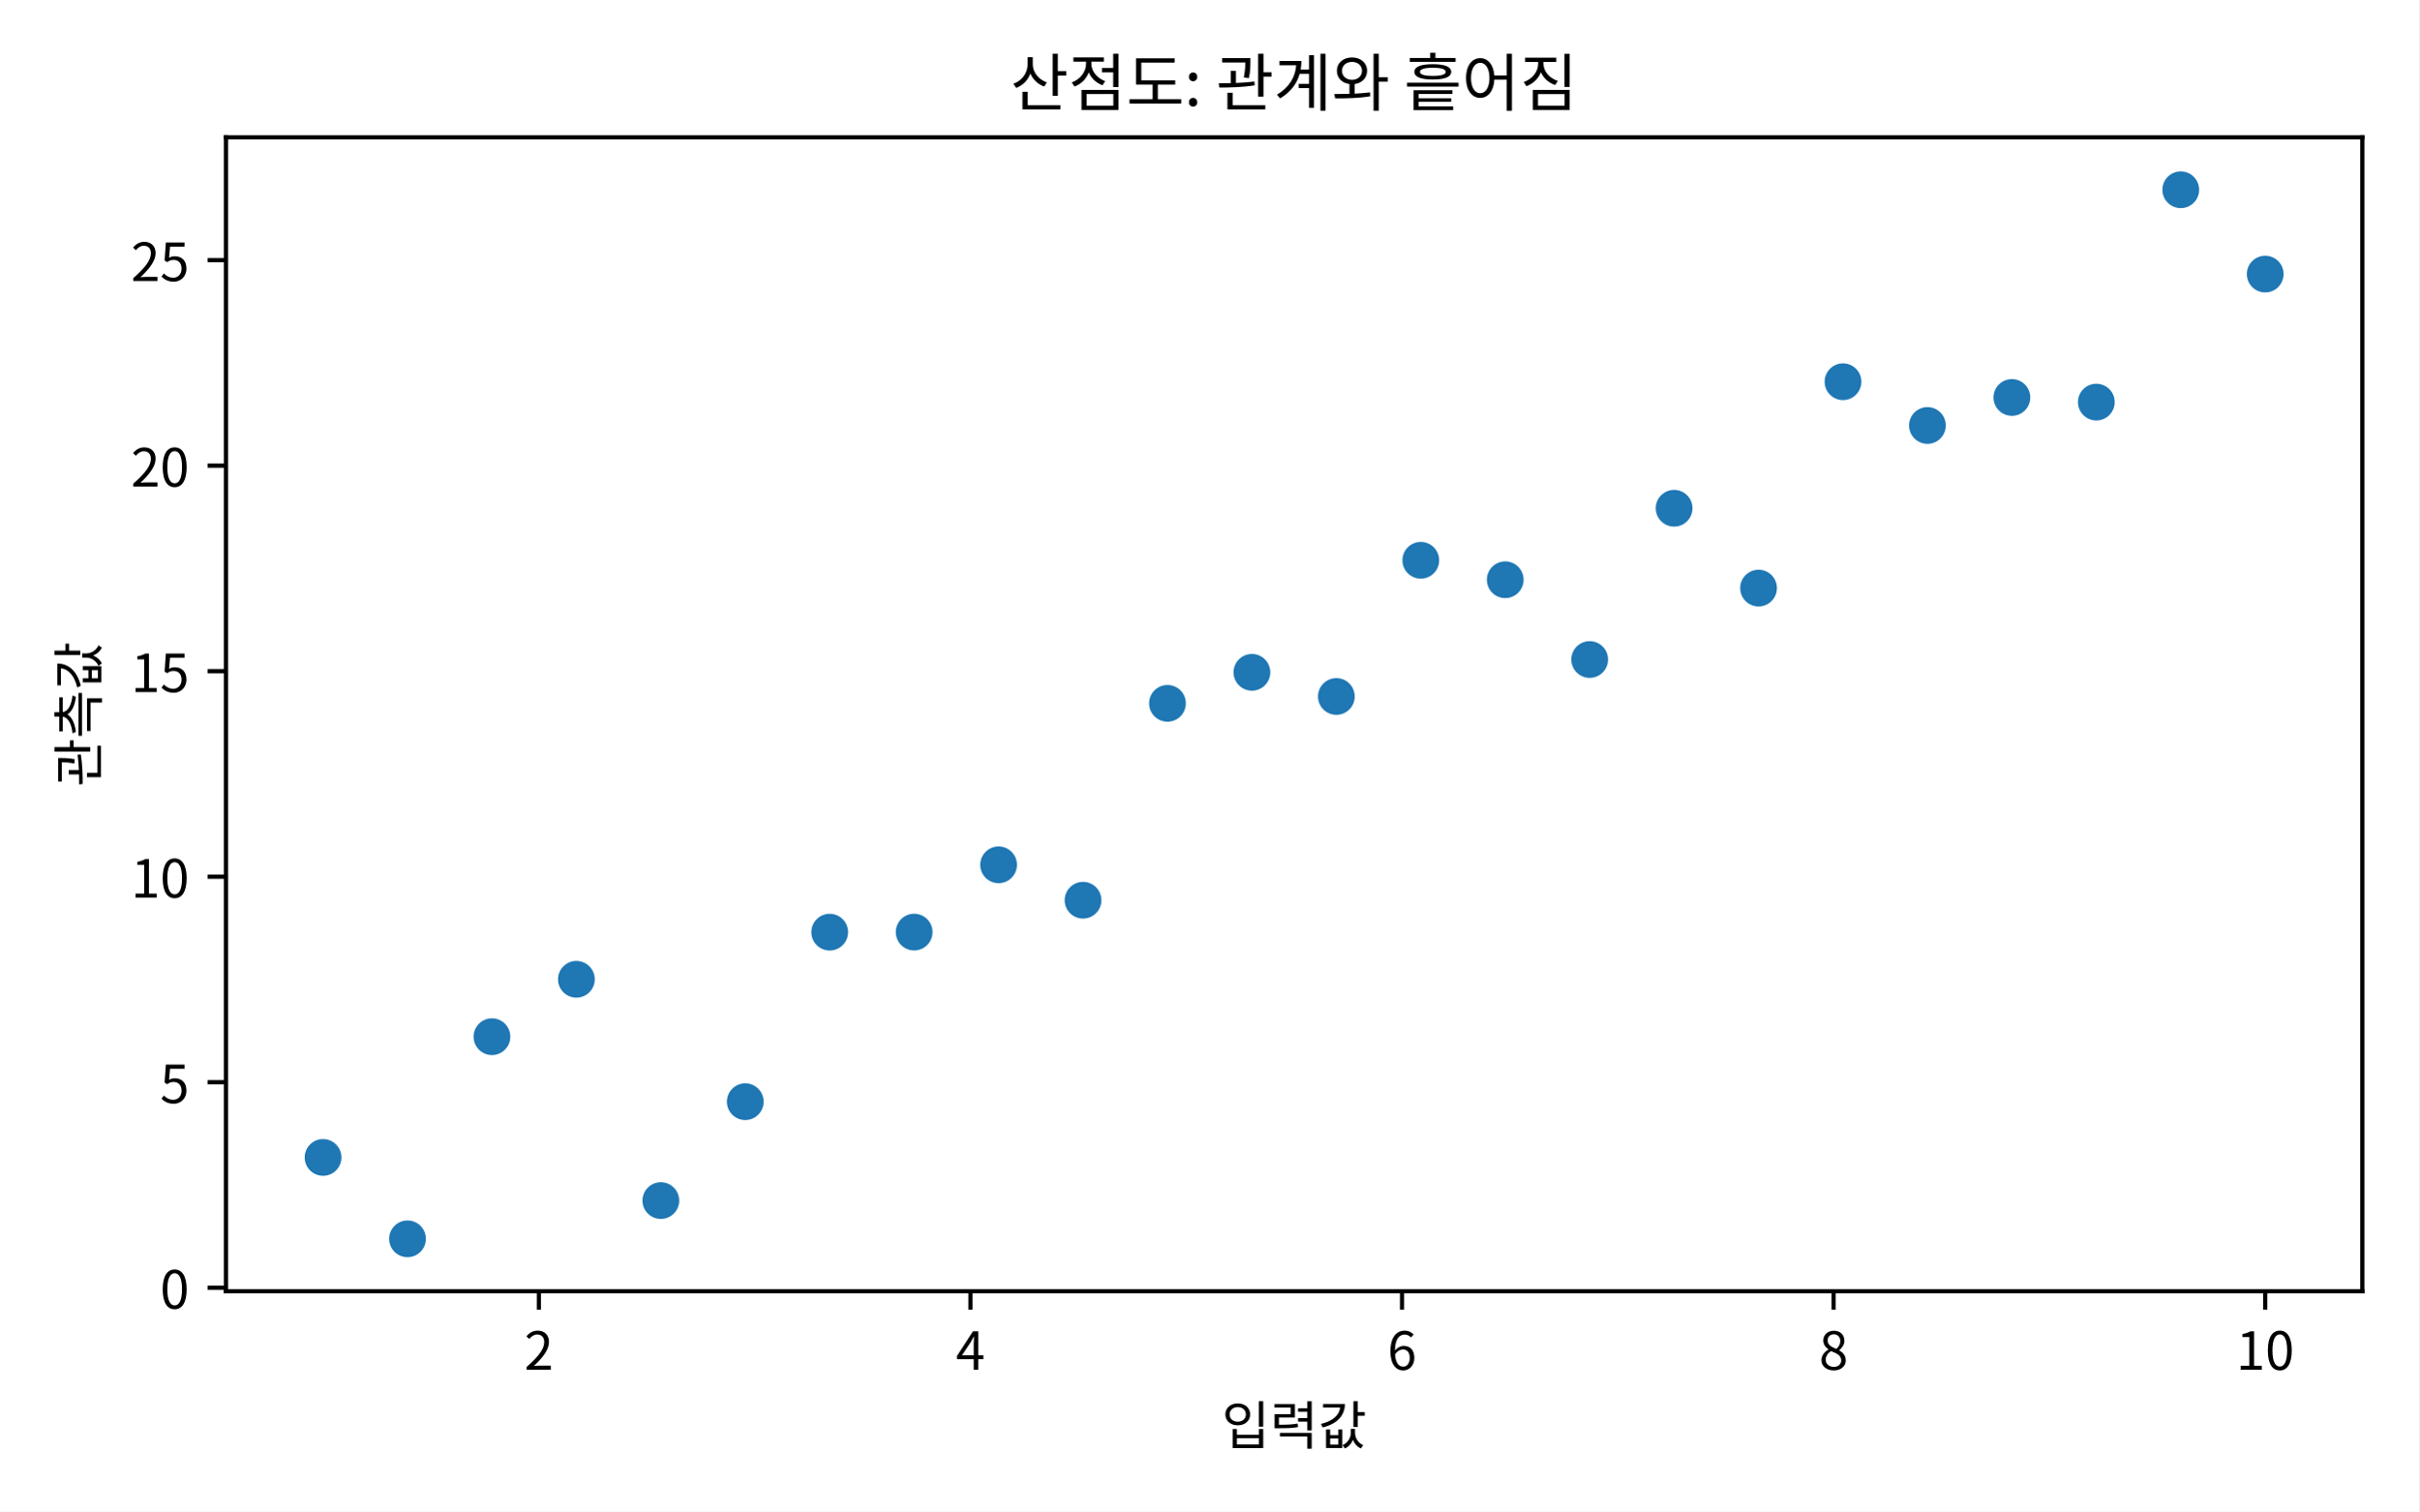
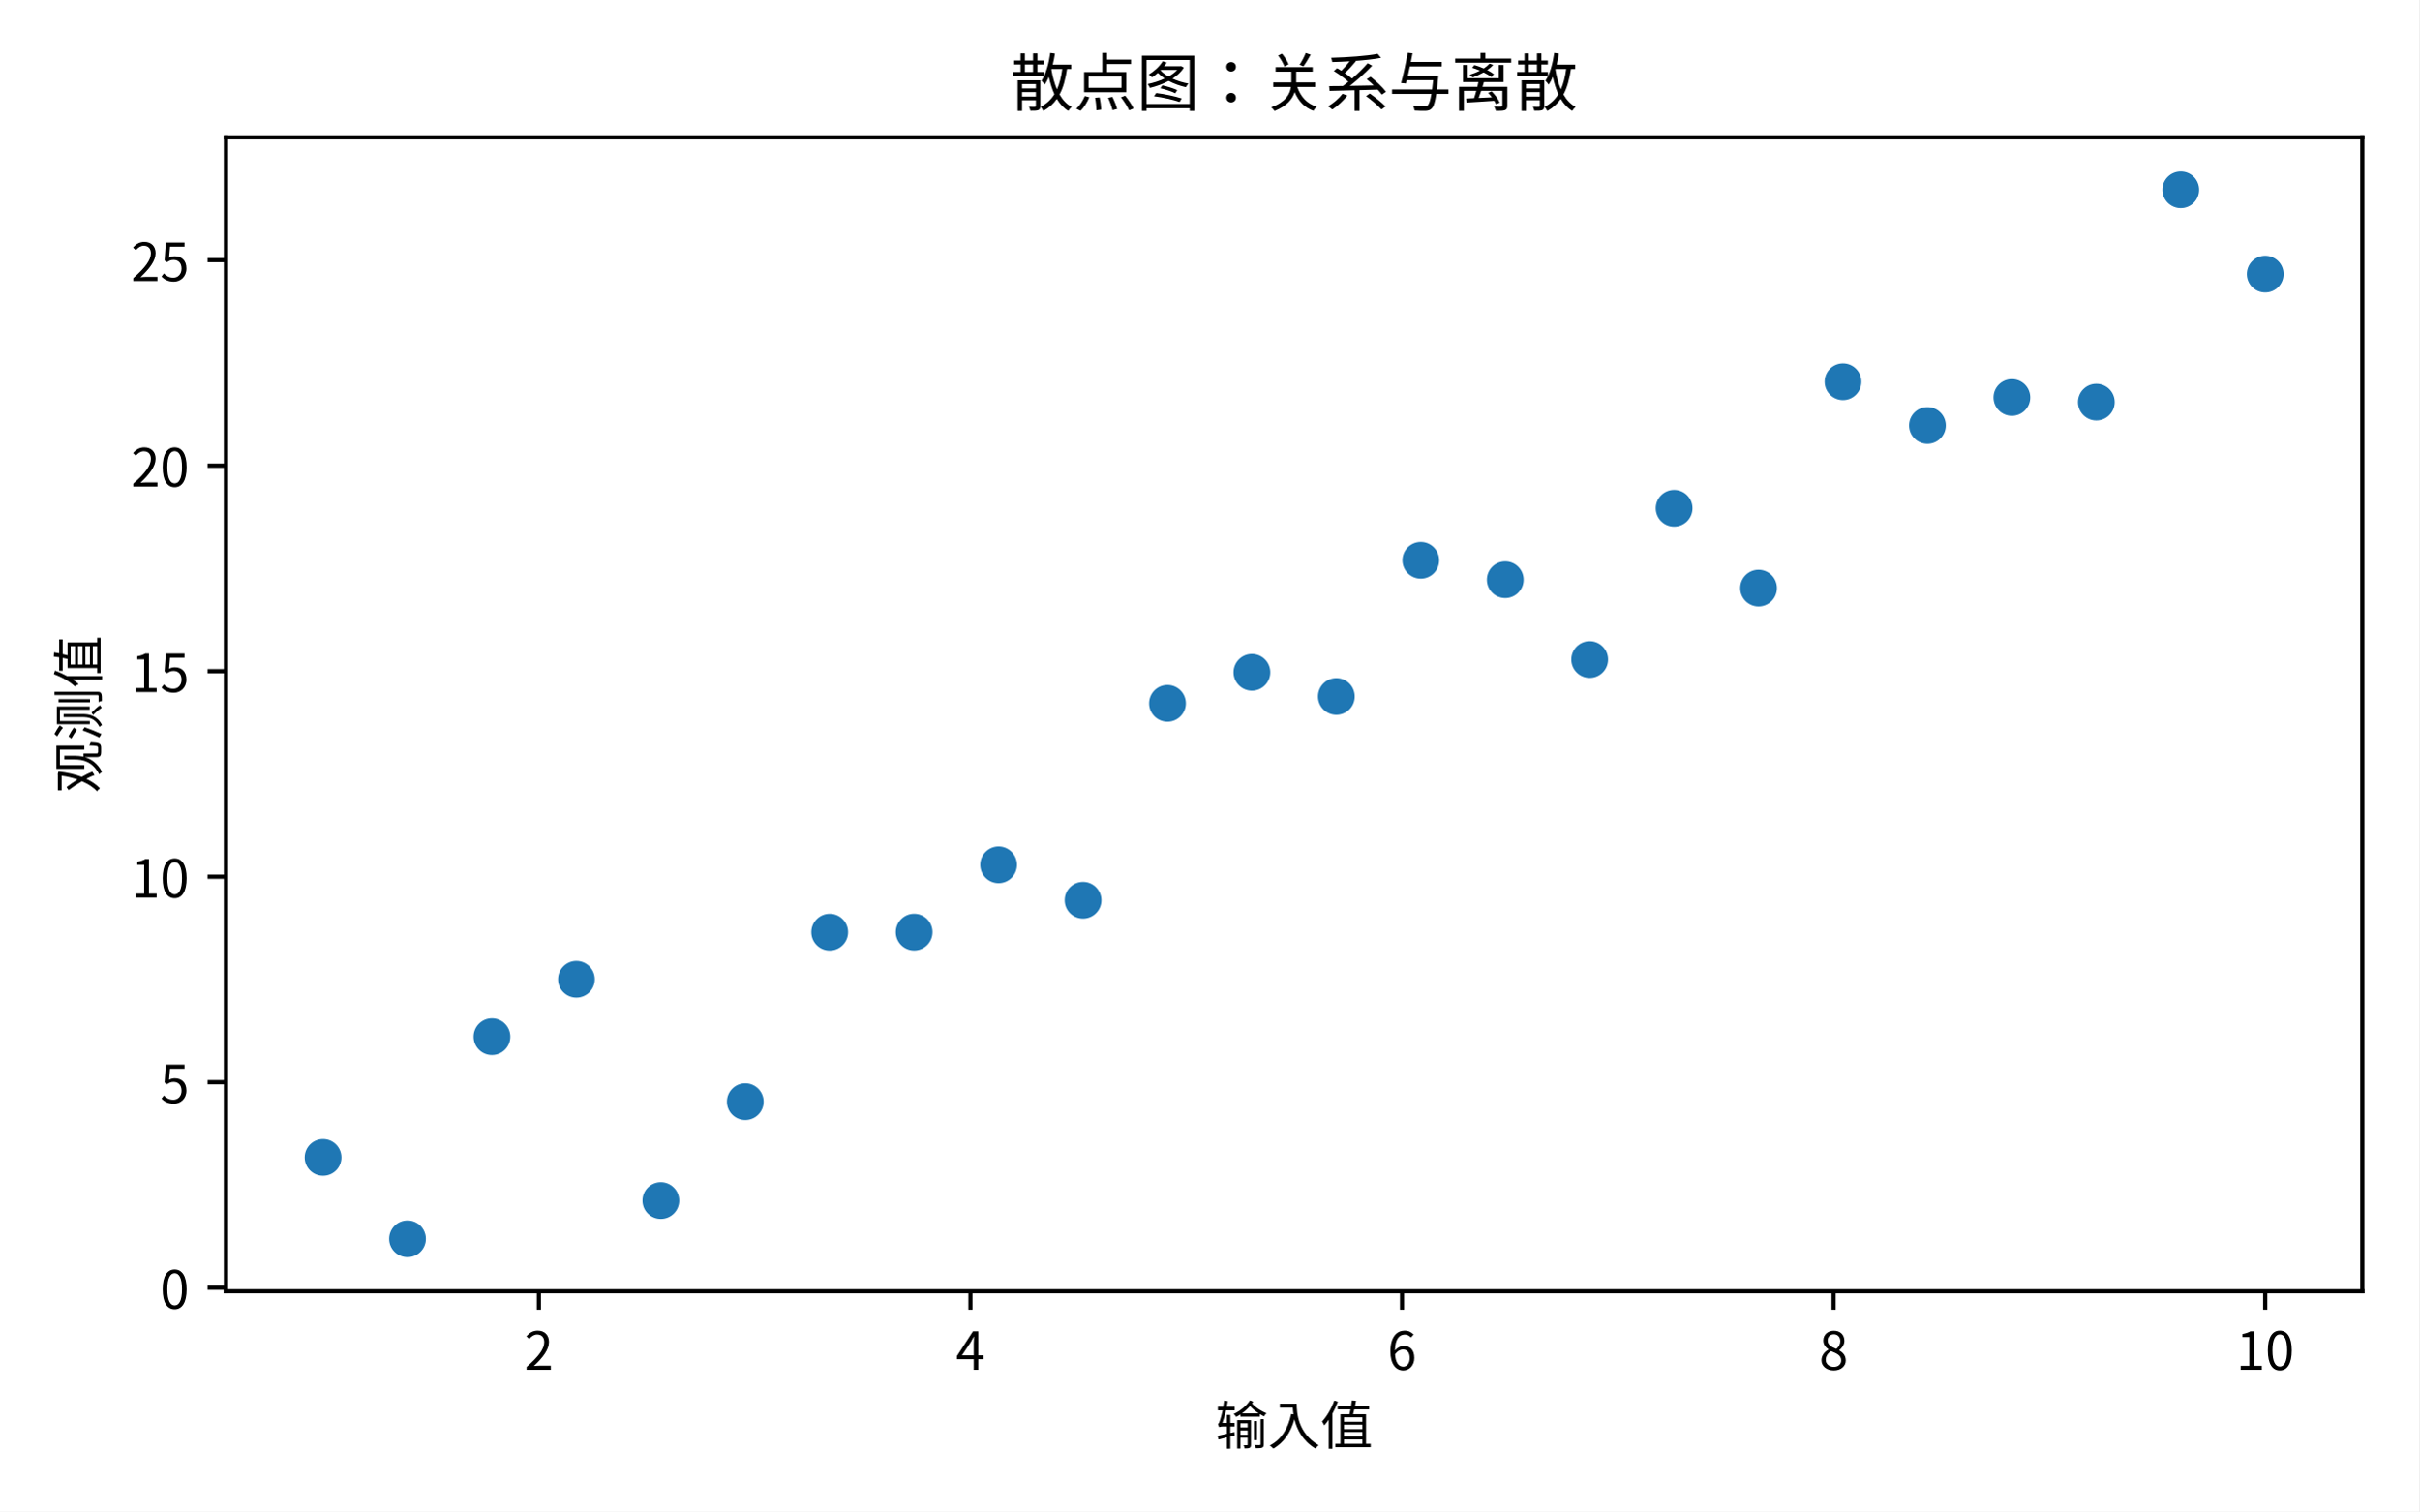
<svg xmlns="http://www.w3.org/2000/svg" xmlns:xlink="http://www.w3.org/1999/xlink" width="460.8pt" height="288pt" viewBox="0 0 460.8 288" version="1.1">
  <defs>
    <style type="text/css">*{stroke-linejoin: round; stroke-linecap: butt}</style>
  </defs>
  <g id="figure_1">
    <g id="patch_1">
      <path d="M 0 288 L 460.8 288 L 460.8 0 L 0 0 z " style="fill: #ffffff" />
    </g>
    <g id="axes_1">
      <g id="patch_2">
        <path d="M 43.04 246.04 L 450 246.04 L 450 26.16 L 43.04 26.16 z " style="fill: #ffffff" />
      </g>
      <g id="PathCollection_1">
        <defs>
          <path id="mca828d2906" d="M 0 3 C 0.796 3 1.559 2.684 2.121 2.121 C 2.684 1.559 3 0.796 3 0 C 3 -0.796 2.684 -1.559 2.121 -2.121 C 1.559 -2.684 0.796 -3 0 -3 C -0.796 -3 -1.559 -2.684 -2.121 -2.121 C -2.684 -1.559 -3 -0.796 -3 0 C -3 0.796 -2.684 1.559 -2.121 2.121 C -1.559 2.684 -0.796 3 0 3 z " style="stroke: #1f77b4" />
        </defs>
        <g clip-path="url(#p1c615b1769)">
          <use xlink:href="#mca828d2906" x="61.538" y="220.537" style="fill: #1f77b4; stroke: #1f77b4" />
          <use xlink:href="#mca828d2906" x="77.624" y="236.045" style="fill: #1f77b4; stroke: #1f77b4" />
          <use xlink:href="#mca828d2906" x="93.709" y="197.532" style="fill: #1f77b4; stroke: #1f77b4" />
          <use xlink:href="#mca828d2906" x="109.794" y="186.594" style="fill: #1f77b4; stroke: #1f77b4" />
          <use xlink:href="#mca828d2906" x="125.88" y="228.758" style="fill: #1f77b4; stroke: #1f77b4" />
          <use xlink:href="#mca828d2906" x="141.965" y="209.915" style="fill: #1f77b4; stroke: #1f77b4" />
          <use xlink:href="#mca828d2906" x="158.05" y="177.612" style="fill: #1f77b4; stroke: #1f77b4" />
          <use xlink:href="#mca828d2906" x="174.136" y="177.602" style="fill: #1f77b4; stroke: #1f77b4" />
          <use xlink:href="#mca828d2906" x="190.221" y="164.78" style="fill: #1f77b4; stroke: #1f77b4" />
          <use xlink:href="#mca828d2906" x="206.307" y="171.527" style="fill: #1f77b4; stroke: #1f77b4" />
          <use xlink:href="#mca828d2906" x="222.392" y="134.013" style="fill: #1f77b4; stroke: #1f77b4" />
          <use xlink:href="#mca828d2906" x="238.477" y="128.102" style="fill: #1f77b4; stroke: #1f77b4" />
          <use xlink:href="#mca828d2906" x="254.563" y="132.704" style="fill: #1f77b4; stroke: #1f77b4" />
          <use xlink:href="#mca828d2906" x="270.648" y="106.756" style="fill: #1f77b4; stroke: #1f77b4" />
          <use xlink:href="#mca828d2906" x="286.733" y="110.462" style="fill: #1f77b4; stroke: #1f77b4" />
          <use xlink:href="#mca828d2906" x="302.819" y="125.662" style="fill: #1f77b4; stroke: #1f77b4" />
          <use xlink:href="#mca828d2906" x="318.904" y="96.839" style="fill: #1f77b4; stroke: #1f77b4" />
          <use xlink:href="#mca828d2906" x="334.99" y="112.054" style="fill: #1f77b4; stroke: #1f77b4" />
          <use xlink:href="#mca828d2906" x="351.075" y="72.732" style="fill: #1f77b4; stroke: #1f77b4" />
          <use xlink:href="#mca828d2906" x="367.16" y="81.067" style="fill: #1f77b4; stroke: #1f77b4" />
          <use xlink:href="#mca828d2906" x="383.246" y="75.73" style="fill: #1f77b4; stroke: #1f77b4" />
          <use xlink:href="#mca828d2906" x="399.331" y="76.616" style="fill: #1f77b4; stroke: #1f77b4" />
          <use xlink:href="#mca828d2906" x="415.416" y="36.155" style="fill: #1f77b4; stroke: #1f77b4" />
          <use xlink:href="#mca828d2906" x="431.502" y="52.221" style="fill: #1f77b4; stroke: #1f77b4" />
        </g>
      </g>
      <g id="matplotlib.axis_1">
        <g id="xtick_1">
          <g id="line2d_1">
            <defs>
              <path id="m82375c42b1" d="M 0 0 L 0 3.5 " style="stroke: #000000; stroke-width: 0.8" />
            </defs>
            <g>
              <use xlink:href="#m82375c42b1" x="102.645" y="246.04" style="stroke: #000000; stroke-width: 0.8" />
            </g>
          </g>
          <g id="text_1">
            <g transform="translate(99.87025 260.9994) scale(0.1 -0.1)">
              <defs>
                <path id="NotoSansCJKjp-Regular-32" d="M 282 0 L 3232 0 L 3232 506 L 1933 506 C 1696 506 1408 480 1165 461 C 2266 1504 3008 2458 3008 3398 C 3008 4230 2477 4774 1638 4774 C 1043 4774 634 4506 256 4090 L 595 3757 C 858 4070 1184 4301 1568 4301 C 2150 4301 2432 3910 2432 3373 C 2432 2566 1754 1632 282 346 L 282 0 z " transform="scale(0.015625)" />
              </defs>
              <use xlink:href="#NotoSansCJKjp-Regular-32" />
            </g>
          </g>
        </g>
        <g id="xtick_2">
          <g id="line2d_2">
            <g>
              <use xlink:href="#m82375c42b1" x="184.859" y="246.04" style="stroke: #000000; stroke-width: 0.8" />
            </g>
          </g>
          <g id="text_2">
            <g transform="translate(182.0844 260.9994) scale(0.1 -0.1)">
              <defs>
                <path id="NotoSansCJKjp-Regular-34" d="M 2176 0 L 2726 0 L 2726 1293 L 3354 1293 L 3354 1760 L 2726 1760 L 2726 4691 L 2080 4691 L 128 1677 L 128 1293 L 2176 1293 L 2176 0 z M 2176 1760 L 736 1760 L 1805 3360 C 1939 3590 2067 3827 2182 4051 L 2208 4051 C 2195 3814 2176 3430 2176 3200 L 2176 1760 z " transform="scale(0.015625)" />
              </defs>
              <use xlink:href="#NotoSansCJKjp-Regular-34" />
            </g>
          </g>
        </g>
        <g id="xtick_3">
          <g id="line2d_3">
            <g>
              <use xlink:href="#m82375c42b1" x="267.074" y="246.04" style="stroke: #000000; stroke-width: 0.8" />
            </g>
          </g>
          <g id="text_3">
            <g transform="translate(264.2985 260.9994) scale(0.1 -0.1)">
              <defs>
                <path id="NotoSansCJKjp-Regular-36" d="M 1926 -83 C 2656 -83 3277 531 3277 1440 C 3277 2426 2765 2912 1971 2912 C 1606 2912 1197 2701 909 2349 C 934 3802 1466 4294 2118 4294 C 2400 4294 2682 4154 2861 3936 L 3194 4294 C 2931 4576 2579 4774 2093 4774 C 1184 4774 358 4077 358 2240 C 358 691 1030 -83 1926 -83 z M 922 1882 C 1229 2317 1587 2477 1875 2477 C 2445 2477 2720 2074 2720 1440 C 2720 800 2374 378 1926 378 C 1338 378 986 909 922 1882 z " transform="scale(0.015625)" />
              </defs>
              <use xlink:href="#NotoSansCJKjp-Regular-36" />
            </g>
          </g>
        </g>
        <g id="xtick_4">
          <g id="line2d_4">
            <g>
              <use xlink:href="#m82375c42b1" x="349.288" y="246.04" style="stroke: #000000; stroke-width: 0.8" />
            </g>
          </g>
          <g id="text_4">
            <g transform="translate(346.5127 260.9994) scale(0.1 -0.1)">
              <defs>
                <path id="NotoSansCJKjp-Regular-38" d="M 1792 -83 C 2669 -83 3258 448 3258 1126 C 3258 1773 2880 2125 2470 2362 L 2470 2394 C 2746 2611 3091 3034 3091 3526 C 3091 4250 2605 4762 1805 4762 C 1075 4762 518 4282 518 3571 C 518 3078 813 2726 1152 2490 L 1152 2464 C 723 2234 294 1792 294 1165 C 294 442 922 -83 1792 -83 z M 2112 2547 C 1555 2765 1050 3014 1050 3571 C 1050 4026 1363 4326 1798 4326 C 2298 4326 2592 3962 2592 3494 C 2592 3149 2426 2829 2112 2547 z M 1798 352 C 1235 352 813 717 813 1216 C 813 1664 1082 2035 1459 2278 C 2125 2010 2701 1779 2701 1146 C 2701 678 2342 352 1798 352 z " transform="scale(0.015625)" />
              </defs>
              <use xlink:href="#NotoSansCJKjp-Regular-38" />
            </g>
          </g>
        </g>
        <g id="xtick_5">
          <g id="line2d_5">
            <g>
              <use xlink:href="#m82375c42b1" x="431.502" y="246.04" style="stroke: #000000; stroke-width: 0.8" />
            </g>
          </g>
          <g id="text_5">
            <g transform="translate(425.9518 260.9994) scale(0.1 -0.1)">
              <defs>
                <path id="NotoSansCJKjp-Regular-31" d="M 563 0 L 3136 0 L 3136 486 L 2195 486 L 2195 4691 L 1747 4691 C 1491 4544 1190 4435 774 4358 L 774 3987 L 1613 3987 L 1613 486 L 563 486 L 563 0 z " transform="scale(0.015625)" />
                <path id="NotoSansCJKjp-Regular-30" d="M 1779 -83 C 2669 -83 3238 723 3238 2362 C 3238 3987 2669 4774 1779 4774 C 883 4774 320 3987 320 2362 C 320 723 883 -83 1779 -83 z M 1779 390 C 1248 390 883 986 883 2362 C 883 3731 1248 4314 1779 4314 C 2310 4314 2675 3731 2675 2362 C 2675 986 2310 390 1779 390 z " transform="scale(0.015625)" />
              </defs>
              <use xlink:href="#NotoSansCJKjp-Regular-31" />
              <use xlink:href="#NotoSansCJKjp-Regular-30" x="55.5" />
            </g>
          </g>
        </g>
        <g id="text_6">
-           <g transform="translate(232.72 275.2494) scale(0.1 -0.1)">
-             <defs>
-               <path id="NotoSansCJKjp-Regular-c785" d="M 4531 5293 L 4531 2182 L 5062 2182 L 5062 5293 L 4531 5293 z M 1338 1894 L 1338 -422 L 5062 -422 L 5062 1894 L 4538 1894 L 4538 1197 L 1856 1197 L 1856 1894 L 1338 1894 z M 1856 774 L 4538 774 L 4538 13 L 1856 13 L 1856 774 z M 1958 5018 C 1088 5018 448 4474 448 3680 C 448 2893 1088 2349 1958 2349 C 2835 2349 3469 2893 3469 3680 C 3469 4474 2835 5018 1958 5018 z M 1958 4570 C 2534 4570 2950 4205 2950 3680 C 2950 3155 2534 2790 1958 2790 C 1382 2790 966 3155 966 3680 C 966 4205 1382 4570 1958 4570 z " transform="scale(0.015625)" />
-               <path id="NotoSansCJKjp-Regular-b825" d="M 1210 1421 L 1210 986 L 4550 986 L 4550 -506 L 5082 -506 L 5082 1421 L 1210 1421 z M 550 4941 L 550 4512 L 2515 4512 L 2515 3712 L 563 3712 L 563 1990 L 973 1990 C 2131 1990 2714 2010 3424 2131 L 3373 2566 C 2707 2445 2150 2419 1088 2419 L 1088 3302 L 3040 3302 L 3040 4941 L 550 4941 z M 3424 3232 L 3424 2797 L 4550 2797 L 4550 1728 L 5082 1728 L 5082 5286 L 4550 5286 L 4550 4429 L 3424 4429 L 3424 4000 L 4550 4000 L 4550 3232 L 3424 3232 z " transform="scale(0.015625)" />
-               <path id="NotoSansCJKjp-Regular-ac12" d="M 947 1843 L 947 -416 L 2931 -416 L 2931 1843 L 2445 1843 L 2445 1152 L 1446 1152 L 1446 1843 L 947 1843 z M 1446 742 L 2445 742 L 2445 0 L 1446 0 L 1446 742 z M 4282 5293 L 4282 2144 L 4813 2144 L 4813 3514 L 5664 3514 L 5664 3962 L 4813 3962 L 4813 5293 L 4282 5293 z M 589 4947 L 589 4512 L 2662 4512 C 2573 3584 1747 2861 333 2522 L 531 2086 C 2227 2502 3245 3488 3245 4947 L 589 4947 z M 3968 1907 L 3968 1421 C 3968 870 3635 230 2963 -70 L 3251 -474 C 3731 -256 4051 141 4224 582 C 4397 134 4717 -256 5190 -474 L 5472 -70 C 4806 224 4480 870 4480 1440 L 4480 1907 L 3968 1907 z " transform="scale(0.015625)" />
-             </defs>
-             <use xlink:href="#NotoSansCJKjp-Regular-c785" />
-             <use xlink:href="#NotoSansCJKjp-Regular-b825" x="92" />
-             <use xlink:href="#NotoSansCJKjp-Regular-ac12" x="184" />
+           <g transform="translate(231.52 275.2494) scale(0.1 -0.1)">
+             <defs>
+               <path id="NotoSansCJKjp-Regular-8f93" d="M 4698 2861 L 4698 544 L 5075 544 L 5075 2861 L 4698 2861 z M 5510 3098 L 5510 32 C 5510 -38 5485 -58 5414 -64 C 5331 -64 5075 -64 4781 -58 C 4845 -173 4896 -346 4909 -454 C 5286 -454 5542 -448 5696 -384 C 5856 -314 5901 -198 5901 32 L 5901 3098 L 5510 3098 z M 454 2112 C 506 2163 691 2202 896 2202 L 1402 2202 L 1402 1318 C 973 1216 576 1126 269 1069 L 378 614 L 1402 877 L 1402 -506 L 1824 -506 L 1824 986 L 2355 1126 L 2317 1530 L 1824 1414 L 1824 2202 L 2336 2202 L 2336 2643 L 1824 2643 L 1824 3616 L 1402 3616 L 1402 2643 L 845 2643 C 1011 3091 1171 3622 1299 4173 L 2349 4173 L 2349 4608 L 1389 4608 C 1440 4838 1478 5069 1510 5293 L 1062 5370 C 1037 5120 1005 4858 960 4608 L 301 4608 L 301 4173 L 877 4173 C 762 3642 640 3206 582 3040 C 493 2752 416 2547 307 2515 C 358 2406 429 2202 454 2112 z M 4218 5395 C 3795 4723 3002 4090 2227 3731 C 2342 3635 2470 3488 2541 3373 C 2714 3462 2886 3565 3053 3674 L 3053 3405 L 5421 3405 L 5421 3718 C 5581 3622 5754 3526 5926 3437 C 5984 3565 6118 3718 6234 3814 C 5562 4102 4954 4467 4467 5011 L 4608 5222 L 4218 5395 z M 3238 3802 C 3597 4064 3936 4371 4218 4698 C 4544 4339 4896 4051 5286 3802 L 3238 3802 z M 3930 2598 L 3930 2093 L 3053 2093 L 3053 2598 L 3930 2598 z M 2656 2982 L 2656 -486 L 3053 -486 L 3053 832 L 3930 832 L 3930 -6 C 3930 -64 3917 -77 3866 -83 C 3802 -83 3635 -83 3437 -77 C 3494 -192 3546 -365 3558 -474 C 3834 -474 4032 -474 4166 -403 C 4301 -333 4333 -211 4333 -6 L 4333 2982 L 2656 2982 z M 3053 1722 L 3930 1722 L 3930 1197 L 3053 1197 L 3053 1722 z " transform="scale(0.015625)" />
+               <path id="NotoSansCJKjp-Regular-5165" d="M 2842 3731 C 2451 1920 1651 627 230 -115 C 358 -205 582 -403 666 -499 C 1946 250 2758 1427 3238 3085 C 3533 1869 4218 461 5798 -493 C 5882 -371 6074 -173 6189 -83 C 3661 1414 3514 3846 3514 4986 L 1459 4986 L 1459 4499 L 3040 4499 C 3053 4256 3078 3981 3123 3680 L 2842 3731 z " transform="scale(0.015625)" />
+               <path id="NotoSansCJKjp-Regular-503c" d="M 3834 5376 C 3814 5184 3782 4954 3750 4723 L 2106 4723 L 2106 4294 L 3674 4294 C 3635 4077 3597 3872 3552 3699 L 2445 3699 L 2445 90 L 1830 90 L 1830 -326 L 6131 -326 L 6131 90 L 5562 90 L 5562 3699 L 3987 3699 C 4038 3872 4090 4077 4134 4294 L 5939 4294 L 5939 4723 L 4230 4723 L 4346 5344 L 3834 5376 z M 2880 90 L 2880 621 L 5114 621 L 5114 90 L 2880 90 z M 2880 2426 L 5114 2426 L 5114 1875 L 2880 1875 L 2880 2426 z M 2880 2784 L 2880 3322 L 5114 3322 L 5114 2784 L 2880 2784 z M 2880 1530 L 5114 1530 L 5114 973 L 2880 973 L 2880 1530 z M 1690 5370 C 1350 4397 794 3443 205 2816 C 288 2701 422 2451 474 2342 C 659 2547 845 2784 1018 3040 L 1018 -512 L 1466 -512 L 1466 3770 C 1722 4230 1946 4730 2131 5229 L 1690 5370 z " transform="scale(0.015625)" />
+             </defs>
+             <use xlink:href="#NotoSansCJKjp-Regular-8f93" />
+             <use xlink:href="#NotoSansCJKjp-Regular-5165" x="100" />
+             <use xlink:href="#NotoSansCJKjp-Regular-503c" x="200" />
          </g>
        </g>
      </g>
      <g id="matplotlib.axis_2">
        <g id="ytick_1">
          <g id="line2d_6">
            <defs>
              <path id="m13616941af" d="M 0 0 L -3.5 0 " style="stroke: #000000; stroke-width: 0.8" />
            </defs>
            <g>
              <use xlink:href="#m13616941af" x="43.04" y="245.368" style="stroke: #000000; stroke-width: 0.8" />
            </g>
          </g>
          <g id="text_7">
            <g transform="translate(30.49 249.348) scale(0.1 -0.1)">
              <use xlink:href="#NotoSansCJKjp-Regular-30" />
            </g>
          </g>
        </g>
        <g id="ytick_2">
          <g id="line2d_7">
            <g>
              <use xlink:href="#m13616941af" x="43.04" y="206.206" style="stroke: #000000; stroke-width: 0.8" />
            </g>
          </g>
          <g id="text_8">
            <g transform="translate(30.49 210.186) scale(0.1 -0.1)">
              <defs>
                <path id="NotoSansCJKjp-Regular-35" d="M 1677 -83 C 2464 -83 3213 499 3213 1523 C 3213 2560 2573 3021 1798 3021 C 1517 3021 1306 2950 1094 2835 L 1216 4192 L 2982 4192 L 2982 4691 L 704 4691 L 550 2502 L 864 2304 C 1133 2483 1331 2579 1645 2579 C 2234 2579 2618 2182 2618 1510 C 2618 826 2176 403 1619 403 C 1075 403 730 653 467 922 L 173 538 C 493 224 941 -83 1677 -83 z " transform="scale(0.015625)" />
              </defs>
              <use xlink:href="#NotoSansCJKjp-Regular-35" />
            </g>
          </g>
        </g>
        <g id="ytick_3">
          <g id="line2d_8">
            <g>
              <use xlink:href="#m13616941af" x="43.04" y="167.044" style="stroke: #000000; stroke-width: 0.8" />
            </g>
          </g>
          <g id="text_9">
            <g transform="translate(24.94 171.024) scale(0.1 -0.1)">
              <use xlink:href="#NotoSansCJKjp-Regular-31" />
              <use xlink:href="#NotoSansCJKjp-Regular-30" x="55.5" />
            </g>
          </g>
        </g>
        <g id="ytick_4">
          <g id="line2d_9">
            <g>
              <use xlink:href="#m13616941af" x="43.04" y="127.882" style="stroke: #000000; stroke-width: 0.8" />
            </g>
          </g>
          <g id="text_10">
            <g transform="translate(24.94 131.862) scale(0.1 -0.1)">
              <use xlink:href="#NotoSansCJKjp-Regular-31" />
              <use xlink:href="#NotoSansCJKjp-Regular-35" x="55.5" />
            </g>
          </g>
        </g>
        <g id="ytick_5">
          <g id="line2d_10">
            <g>
              <use xlink:href="#m13616941af" x="43.04" y="88.72" style="stroke: #000000; stroke-width: 0.8" />
            </g>
          </g>
          <g id="text_11">
            <g transform="translate(24.94 92.70004) scale(0.1 -0.1)">
              <use xlink:href="#NotoSansCJKjp-Regular-32" />
              <use xlink:href="#NotoSansCJKjp-Regular-30" x="55.5" />
            </g>
          </g>
        </g>
        <g id="ytick_6">
          <g id="line2d_11">
            <g>
              <use xlink:href="#m13616941af" x="43.04" y="49.558" style="stroke: #000000; stroke-width: 0.8" />
            </g>
          </g>
          <g id="text_12">
            <g transform="translate(24.94 53.53805) scale(0.1 -0.1)">
              <use xlink:href="#NotoSansCJKjp-Regular-32" />
              <use xlink:href="#NotoSansCJKjp-Regular-35" x="55.5" />
            </g>
          </g>
        </g>
        <g id="text_13">
-           <g transform="translate(18.64937 149.9) rotate(-90) scale(0.1 -0.1)">
-             <defs>
-               <path id="NotoSansCJKjp-Regular-ad00" d="M 634 4845 L 634 4403 L 2982 4403 C 2982 4038 2963 3552 2829 2874 L 3354 2822 C 3501 3578 3501 4160 3501 4538 L 3501 4845 L 634 4845 z M 339 1856 C 1357 1856 2739 1882 3936 2086 L 3904 2477 C 3315 2394 2662 2349 2029 2323 L 2029 3552 L 1504 3552 L 1504 2304 C 1069 2291 646 2291 282 2291 L 339 1856 z M 4288 5293 L 4288 934 L 4826 934 L 4826 2963 L 5651 2963 L 5651 3411 L 4826 3411 L 4826 5293 L 4288 5293 z M 1165 1331 L 1165 -371 L 5011 -371 L 5011 64 L 1696 64 L 1696 1331 L 1165 1331 z " transform="scale(0.015625)" />
-               <path id="NotoSansCJKjp-Regular-ce21" d="M 320 2368 L 320 1939 L 5549 1939 L 5549 2368 L 320 2368 z M 902 1325 L 902 896 L 4371 896 L 4371 -499 L 4902 -499 L 4902 1325 L 902 1325 z M 858 4710 L 858 4288 L 2643 4288 C 2598 3642 1722 3200 627 3098 L 794 2688 C 1747 2790 2586 3136 2931 3712 C 3283 3136 4115 2790 5069 2688 L 5235 3098 C 4141 3200 3264 3642 3219 4288 L 5018 4288 L 5018 4710 L 3194 4710 L 3194 5306 L 2669 5306 L 2669 4710 L 858 4710 z " transform="scale(0.015625)" />
-             </defs>
-             <use xlink:href="#NotoSansCJKjp-Regular-ad00" />
-             <use xlink:href="#NotoSansCJKjp-Regular-ce21" x="92" />
-             <use xlink:href="#NotoSansCJKjp-Regular-ac12" x="184" />
+           <g transform="translate(18.64937 151.1) rotate(-90) scale(0.1 -0.1)">
+             <defs>
+               <path id="NotoSansCJKjp-Regular-89c2" d="M 2957 5062 L 2957 1658 L 3411 1658 L 3411 4634 L 5299 4634 L 5299 1658 L 5773 1658 L 5773 5062 L 2957 5062 z M 4090 4096 L 4090 2867 C 4090 1875 3885 666 2278 -160 C 2368 -230 2522 -410 2573 -506 C 3654 51 4160 838 4384 1613 L 4384 154 C 4384 -275 4557 -390 4973 -390 L 5517 -390 C 6067 -390 6138 -134 6189 877 C 6074 909 5914 973 5798 1062 C 5766 147 5734 -26 5523 -26 L 5050 -26 C 4877 -26 4826 26 4826 198 L 4826 1754 L 4422 1754 C 4512 2138 4544 2515 4544 2861 L 4544 4096 L 4090 4096 z M 365 3578 C 730 3085 1114 2502 1434 1946 C 1101 1158 685 525 218 115 C 339 32 499 -134 576 -250 C 1018 173 1408 730 1728 1414 C 1926 1043 2080 698 2182 410 L 2592 691 C 2458 1050 2234 1498 1965 1965 C 2272 2771 2496 3725 2618 4806 L 2310 4902 L 2227 4883 L 333 4883 L 333 4422 L 2106 4422 C 2010 3731 1850 3078 1645 2490 C 1357 2957 1037 3418 730 3821 L 365 3578 z " transform="scale(0.015625)" />
+               <path id="NotoSansCJKjp-Regular-6d4b" d="M 3110 589 C 3437 269 3814 -179 3994 -467 L 4307 -250 C 4122 26 3738 461 3411 774 L 3110 589 z M 1997 5005 L 1997 986 L 2374 986 L 2374 4634 L 3763 4634 L 3763 1005 L 4154 1005 L 4154 5005 L 1997 5005 z M 5549 5293 L 5549 45 C 5549 -51 5510 -83 5421 -83 C 5331 -90 5030 -90 4691 -83 C 4749 -198 4813 -384 4832 -486 C 5280 -493 5555 -480 5722 -410 C 5882 -339 5946 -218 5946 45 L 5946 5293 L 5549 5293 z M 4672 4800 L 4672 966 L 5056 966 L 5056 4800 L 4672 4800 z M 2854 4179 L 2854 1914 C 2854 1139 2726 339 1658 -205 C 1728 -262 1850 -422 1894 -499 C 3046 83 3226 1050 3226 1907 L 3226 4179 L 2854 4179 z M 518 4966 C 877 4768 1338 4461 1555 4256 L 1850 4646 C 1619 4838 1152 5120 806 5306 L 518 4966 z M 243 3238 C 595 3040 1062 2752 1293 2560 L 1581 2944 C 1338 3130 864 3405 518 3584 L 243 3238 z M 371 -173 L 806 -429 C 1075 160 1395 947 1626 1619 L 1242 1869 C 986 1152 627 320 371 -173 z " transform="scale(0.015625)" />
+             </defs>
+             <use xlink:href="#NotoSansCJKjp-Regular-89c2" />
+             <use xlink:href="#NotoSansCJKjp-Regular-6d4b" x="100" />
+             <use xlink:href="#NotoSansCJKjp-Regular-503c" x="200" />
          </g>
        </g>
      </g>
      <g id="patch_3">
        <path d="M 43.04 246.04 L 43.04 26.16 " style="fill: none; stroke: #000000; stroke-width: 0.8; stroke-linejoin: miter; stroke-linecap: square" />
      </g>
      <g id="patch_4">
        <path d="M 450 246.04 L 450 26.16 " style="fill: none; stroke: #000000; stroke-width: 0.8; stroke-linejoin: miter; stroke-linecap: square" />
      </g>
      <g id="patch_5">
        <path d="M 43.04 246.04 L 450 246.04 " style="fill: none; stroke: #000000; stroke-width: 0.8; stroke-linejoin: miter; stroke-linecap: square" />
      </g>
      <g id="patch_6">
        <path d="M 43.04 26.16 L 450 26.16 " style="fill: none; stroke: #000000; stroke-width: 0.8; stroke-linejoin: miter; stroke-linecap: square" />
      </g>
      <g id="text_14">
-         <g transform="translate(192.4834 20.16) scale(0.12 -0.12)">
+         <g transform="translate(192.52 20.16) scale(0.12 -0.12)">
          <defs>
-             <path id="NotoSansCJKjp-Regular-c0b0" d="M 1741 4941 L 1741 4230 C 1741 3334 1178 2554 294 2240 L 582 1818 C 1267 2080 1779 2605 2022 3283 C 2278 2675 2778 2195 3424 1958 L 3693 2381 C 2848 2675 2266 3418 2266 4211 L 2266 4941 L 1741 4941 z M 4282 5293 L 4282 1018 L 4813 1018 L 4813 3072 L 5664 3072 L 5664 3520 L 4813 3520 L 4813 5293 L 4282 5293 z M 1216 1427 L 1216 -371 L 5069 -371 L 5069 64 L 1754 64 L 1754 1427 L 1216 1427 z " transform="scale(0.015625)" />
-             <path id="NotoSansCJKjp-Regular-c810" d="M 1325 1619 L 1325 -422 L 5082 -422 L 5082 1619 L 1325 1619 z M 4563 1197 L 4563 13 L 1850 13 L 1850 1197 L 4563 1197 z M 4550 5293 L 4550 3846 L 3405 3846 L 3405 3405 L 4550 3405 L 4550 1907 L 5082 1907 L 5082 5293 L 4550 5293 z M 506 4922 L 506 4486 L 1792 4486 L 1792 4275 C 1792 3456 1197 2682 339 2381 L 614 1958 C 1299 2208 1824 2739 2067 3398 C 2317 2803 2816 2323 3462 2086 L 3731 2509 C 2893 2810 2330 3533 2330 4275 L 2330 4486 L 3597 4486 L 3597 4922 L 506 4922 z " transform="scale(0.015625)" />
-             <path id="NotoSansCJKjp-Regular-b3c4" d="M 986 4826 L 986 2157 L 2669 2157 L 2669 672 L 320 672 L 320 230 L 5568 230 L 5568 672 L 3194 672 L 3194 2157 L 4960 2157 L 4960 2586 L 1517 2586 L 1517 4390 L 4902 4390 L 4902 4826 L 986 4826 z " transform="scale(0.015625)" />
-             <path id="NotoSansCJKjp-Regular-3a" d="M 890 2496 C 1120 2496 1312 2675 1312 2944 C 1312 3206 1120 3392 890 3392 C 653 3392 467 3206 467 2944 C 467 2675 653 2496 890 2496 z M 890 -83 C 1120 -83 1312 96 1312 358 C 1312 627 1120 806 890 806 C 653 806 467 627 467 358 C 467 96 653 -83 890 -83 z " transform="scale(0.015625)" />
-             <path id="NotoSansCJKjp-Regular-20" transform="scale(0.015625)" />
-             <path id="NotoSansCJKjp-Regular-acc4" d="M 4730 5293 L 4730 -499 L 5235 -499 L 5235 5293 L 4730 5293 z M 570 4557 L 570 4122 L 2266 4122 C 2170 2912 1555 1875 314 1133 L 627 749 C 1715 1402 2342 2272 2618 3251 L 3565 3251 L 3565 2234 L 2522 2234 L 2522 1798 L 3565 1798 L 3565 -205 L 4070 -205 L 4070 5139 L 3565 5139 L 3565 3686 L 2714 3686 C 2765 3968 2790 4262 2790 4557 L 570 4557 z " transform="scale(0.015625)" />
-             <path id="NotoSansCJKjp-Regular-c640" d="M 2048 4461 C 2630 4461 3059 4096 3059 3552 C 3059 3014 2630 2643 2048 2643 C 1459 2643 1030 3014 1030 3552 C 1030 4096 1459 4461 2048 4461 z M 333 755 C 1344 749 2694 762 3910 973 L 3872 1370 C 3379 1306 2848 1261 2317 1235 L 2317 2214 C 3059 2310 3578 2829 3578 3552 C 3578 4358 2931 4915 2048 4915 C 1152 4915 512 4358 512 3552 C 512 2829 1030 2310 1786 2214 L 1786 1216 C 1235 1203 710 1197 250 1197 L 333 755 z M 4237 5293 L 4237 -499 L 4762 -499 L 4762 2458 L 5683 2458 L 5683 2906 L 4762 2906 L 4762 5293 L 4237 5293 z " transform="scale(0.015625)" />
-             <path id="NotoSansCJKjp-Regular-d769" d="M 2931 4230 C 1722 4230 1062 3974 1062 3450 C 1062 2931 1722 2675 2931 2675 C 4147 2675 4800 2931 4800 3450 C 4800 3974 4147 4230 2931 4230 z M 2931 3866 C 3795 3866 4243 3725 4243 3450 C 4243 3181 3795 3040 2931 3040 C 2074 3040 1626 3181 1626 3450 C 1626 3725 2074 3866 2931 3866 z M 320 2349 L 320 1952 L 5549 1952 L 5549 2349 L 320 2349 z M 973 -58 L 973 -435 L 4998 -435 L 4998 -58 L 1498 -58 L 1498 410 L 4800 410 L 4800 762 L 1498 762 L 1498 1203 L 4928 1203 L 4928 1581 L 973 1581 L 973 -58 z M 2669 5389 L 2669 4858 L 595 4858 L 595 4467 L 5248 4467 L 5248 4858 L 3200 4858 L 3200 5389 L 2669 5389 z " transform="scale(0.015625)" />
-             <path id="NotoSansCJKjp-Regular-c5b4" d="M 1862 4371 C 2419 4371 2803 3763 2803 2829 C 2803 1888 2419 1280 1862 1280 C 1312 1280 928 1888 928 2829 C 928 3763 1312 4371 1862 4371 z M 4557 5293 L 4557 3085 L 3296 3085 C 3219 4166 2650 4845 1862 4845 C 1018 4845 422 4058 422 2829 C 422 1594 1018 806 1862 806 C 2669 806 3245 1523 3296 2656 L 4557 2656 L 4557 -506 L 5082 -506 L 5082 5293 L 4557 5293 z " transform="scale(0.015625)" />
-             <path id="NotoSansCJKjp-Regular-c9d0" d="M 4531 5286 L 4531 1920 L 5062 1920 L 5062 5286 L 4531 5286 z M 1325 1613 L 1325 -422 L 5062 -422 L 5062 1613 L 1325 1613 z M 4544 1190 L 4544 13 L 1843 13 L 1843 1190 L 4544 1190 z M 538 4890 L 538 4454 L 1862 4454 L 1862 4282 C 1862 3462 1267 2720 397 2419 L 672 1997 C 1357 2246 1888 2758 2144 3411 C 2400 2810 2925 2336 3590 2112 L 3859 2528 C 3002 2816 2400 3507 2400 4282 L 2400 4454 L 3706 4454 L 3706 4890 L 538 4890 z " transform="scale(0.015625)" />
+             <path id="NotoSansCJKjp-Regular-6563" d="M 2272 5325 L 2272 4602 L 1446 4602 L 1446 5325 L 1005 5325 L 1005 4602 L 358 4602 L 358 4198 L 1005 4198 L 1005 3437 L 256 3437 L 256 3021 L 3386 3021 L 3386 3437 L 2720 3437 L 2720 4198 L 3373 4198 L 3373 4602 L 2720 4602 L 2720 5325 L 2272 5325 z M 1446 4198 L 2272 4198 L 2272 3437 L 1446 3437 L 1446 4198 z M 1158 1395 L 2560 1395 L 2560 941 L 1158 941 L 1158 1395 z M 1158 1766 L 1158 2214 L 2560 2214 L 2560 1766 L 1158 1766 z M 710 2592 L 710 -512 L 1158 -512 L 1158 570 L 2560 570 L 2560 -6 C 2560 -77 2541 -102 2464 -102 C 2387 -109 2138 -109 1862 -96 C 1920 -211 1984 -384 2003 -499 C 2394 -499 2650 -499 2810 -435 C 2970 -358 3014 -237 3014 -13 L 3014 2592 L 710 2592 z M 4154 3738 L 5242 3738 C 5133 2938 4966 2246 4704 1670 C 4448 2266 4262 2950 4141 3686 L 4154 3738 z M 4026 5376 C 3872 4294 3590 3232 3130 2547 C 3232 2458 3398 2253 3462 2150 C 3616 2381 3757 2650 3878 2944 C 4019 2298 4205 1696 4442 1178 C 4109 634 3654 211 3040 -109 C 3130 -211 3277 -416 3322 -525 C 3898 -198 4346 205 4691 704 C 4998 192 5376 -230 5856 -518 C 5933 -384 6086 -198 6195 -109 C 5683 166 5280 602 4966 1152 C 5344 1850 5568 2701 5722 3738 L 6150 3738 L 6150 4186 L 4275 4186 C 4365 4550 4442 4922 4499 5306 L 4026 5376 z " transform="scale(0.015625)" />
+             <path id="NotoSansCJKjp-Regular-70b9" d="M 1517 2976 L 4864 2976 L 4864 1830 L 1517 1830 L 1517 2976 z M 2176 819 C 2259 403 2310 -134 2310 -454 L 2797 -390 C 2790 -83 2726 448 2630 858 L 2176 819 z M 3501 813 C 3686 416 3878 -122 3949 -442 L 4416 -320 C 4339 0 4134 518 3936 909 L 3501 813 z M 4806 864 C 5126 461 5485 -109 5632 -461 L 6086 -269 C 5926 83 5555 627 5235 1030 L 4806 864 z M 1133 992 C 934 518 608 0 269 -294 L 704 -506 C 1056 -166 1382 371 1587 870 L 1133 992 z M 1062 3430 L 1062 1382 L 5344 1382 L 5344 3430 L 3392 3430 L 3392 4243 L 5824 4243 L 5824 4698 L 3392 4698 L 3392 5376 L 2912 5376 L 2912 3430 L 1062 3430 z " transform="scale(0.015625)" />
+             <path id="NotoSansCJKjp-Regular-56fe" d="M 2400 1786 C 2912 1677 3565 1453 3923 1274 L 4122 1600 C 3763 1766 3117 1978 2605 2080 L 2400 1786 z M 1760 973 C 2643 864 3750 608 4365 390 L 4576 749 C 3955 954 2848 1203 1984 1299 L 1760 973 z M 538 5094 L 538 -512 L 998 -512 L 998 -243 L 5389 -243 L 5389 -512 L 5869 -512 L 5869 5094 L 538 5094 z M 998 186 L 998 4659 L 5389 4659 L 5389 186 L 998 186 z M 2650 4531 C 2330 4006 1779 3507 1229 3181 C 1331 3117 1498 2970 1568 2893 C 1760 3021 1958 3174 2157 3347 C 2349 3142 2586 2950 2842 2778 C 2298 2522 1683 2330 1114 2214 C 1197 2125 1299 1939 1344 1824 C 1971 1971 2643 2208 3251 2534 C 3782 2246 4390 2029 4998 1894 C 5056 2010 5178 2176 5267 2259 C 4704 2362 4141 2534 3642 2765 C 4122 3078 4525 3443 4794 3878 L 4518 4038 L 4448 4019 L 2790 4019 C 2886 4141 2976 4262 3053 4390 L 2650 4531 z M 2419 3603 L 2464 3648 L 4122 3648 C 3891 3398 3584 3174 3238 2976 C 2912 3162 2630 3373 2419 3603 z " transform="scale(0.015625)" />
+             <path id="NotoSansCJKjp-Regular-ff1a" d="M 3200 3482 C 3456 3482 3686 3667 3686 3962 C 3686 4256 3456 4442 3200 4442 C 2944 4442 2714 4256 2714 3962 C 2714 3667 2944 3482 3200 3482 z M 3200 346 C 3456 346 3686 538 3686 826 C 3686 1120 3456 1312 3200 1312 C 2944 1312 2714 1120 2714 826 C 2714 538 2944 346 3200 346 z " transform="scale(0.015625)" />
+             <path id="NotoSansCJKjp-Regular-5173" d="M 4378 5370 C 4237 5005 3968 4493 3750 4173 L 4141 4013 C 4371 4314 4646 4781 4877 5197 L 4378 5370 z M 1574 5107 C 1837 4768 2106 4301 2214 3987 L 2637 4218 C 2522 4518 2240 4973 1965 5299 L 1574 5107 z M 1075 2374 L 1075 1920 L 2880 1920 C 2778 1203 2374 410 877 -154 C 992 -250 1146 -422 1210 -531 C 2483 0 3034 698 3258 1395 C 3635 480 4250 -173 5158 -512 C 5229 -378 5370 -192 5485 -90 C 4493 218 3853 941 3520 1920 L 5338 1920 L 5338 2374 L 3411 2374 L 3411 2490 L 3411 3469 L 5082 3469 L 5082 3930 L 1318 3930 L 1318 3469 L 2918 3469 L 2918 2496 L 2918 2374 L 1075 2374 z " transform="scale(0.015625)" />
+             <path id="NotoSansCJKjp-Regular-7cfb" d="M 1715 1222 C 1363 749 787 262 243 -51 C 371 -128 582 -288 678 -378 C 1197 -32 1805 512 2208 1043 L 1715 1222 z M 4109 986 C 4666 582 5350 -6 5677 -371 L 6093 -64 C 5741 301 5037 864 4493 1248 L 4109 986 z M 5286 5286 C 4179 5062 2208 4928 557 4883 C 602 4768 659 4576 672 4448 C 1235 4461 1843 4486 2445 4525 C 2195 4198 1882 3840 1594 3565 L 1158 3827 L 832 3533 C 1344 3232 1939 2790 2310 2445 C 2125 2291 1933 2150 1760 2016 L 358 2003 L 403 1517 L 2938 1581 L 2938 -512 L 3443 -512 L 3443 1594 L 5293 1645 C 5466 1459 5613 1286 5715 1139 L 6138 1427 C 5811 1862 5126 2509 4563 2957 L 4173 2707 C 4403 2522 4646 2298 4883 2074 L 2464 2029 C 3226 2618 4083 3398 4730 4077 L 4269 4326 C 3853 3846 3270 3270 2682 2765 C 2490 2938 2227 3136 1952 3328 C 2317 3661 2739 4122 3072 4525 L 3002 4563 C 3974 4634 4915 4736 5632 4877 L 5286 5286 z " transform="scale(0.015625)" />
+             <path id="NotoSansCJKjp-Regular-4e0e" d="M 1939 5389 C 1773 4429 1485 3098 1267 2317 L 1760 2272 L 1843 2605 L 4525 2605 C 4486 2246 4454 1939 4416 1664 L 346 1664 L 346 1210 L 4346 1210 C 4230 518 4102 160 3949 26 C 3866 -45 3776 -51 3616 -51 C 3437 -51 2957 -51 2470 0 C 2560 -134 2624 -339 2637 -480 C 3098 -512 3558 -518 3789 -506 C 4045 -486 4198 -442 4365 -282 C 4570 -83 4710 346 4845 1210 L 6074 1210 L 6074 1664 L 4902 1664 C 4947 1997 4986 2374 5030 2816 C 5037 2886 5050 3053 5050 3053 L 1952 3053 L 2163 4000 L 5402 4000 L 5402 4461 L 2259 4461 L 2432 5338 L 1939 5389 z " transform="scale(0.015625)" />
+             <path id="NotoSansCJKjp-Regular-79bb" d="M 2938 5376 L 2938 4800 L 358 4800 L 358 4384 L 6048 4384 L 6048 4800 L 3430 4800 L 3430 5376 L 2938 5376 z M 1158 4147 L 1158 2413 L 2720 2413 L 2618 1933 L 749 1933 L 749 -506 L 1242 -506 L 1242 1523 L 2509 1523 C 2438 1254 2355 992 2285 781 L 1485 742 L 1530 333 C 2272 378 3315 435 4326 512 C 4403 384 4467 262 4506 160 L 4883 326 C 4749 666 4403 1133 4064 1472 L 3706 1318 C 3840 1184 3968 1030 4090 864 L 2746 800 C 2829 1018 2918 1267 3002 1523 L 5158 1523 L 5158 19 C 5158 -58 5133 -77 5043 -83 C 4960 -90 4646 -90 4320 -77 C 4390 -198 4467 -384 4499 -512 C 4928 -512 5222 -506 5414 -442 C 5606 -365 5658 -230 5658 19 L 5658 1933 L 3136 1933 L 3283 2413 L 5274 2413 L 5274 4147 L 4794 4147 L 4794 2810 L 1626 2810 L 1626 4147 L 1158 4147 z M 3846 4282 C 3693 4109 3494 3942 3264 3795 C 2950 3936 2618 4058 2317 4141 L 2086 3866 C 2342 3789 2611 3686 2874 3578 C 2547 3405 2182 3264 1830 3155 C 1926 3091 2074 2957 2144 2886 C 2509 3021 2893 3194 3251 3398 C 3571 3238 3853 3072 4051 2918 L 4294 3219 C 4122 3354 3885 3494 3622 3629 C 3853 3789 4058 3968 4218 4160 L 3846 4282 z " transform="scale(0.015625)" />
          </defs>
-           <use xlink:href="#NotoSansCJKjp-Regular-c0b0" />
-           <use xlink:href="#NotoSansCJKjp-Regular-c810" x="92" />
-           <use xlink:href="#NotoSansCJKjp-Regular-b3c4" x="184" />
-           <use xlink:href="#NotoSansCJKjp-Regular-3a" x="276" />
-           <use xlink:href="#NotoSansCJKjp-Regular-20" x="303.8" />
-           <use xlink:href="#NotoSansCJKjp-Regular-ad00" x="326.2" />
-           <use xlink:href="#NotoSansCJKjp-Regular-acc4" x="418.2" />
-           <use xlink:href="#NotoSansCJKjp-Regular-c640" x="510.2" />
-           <use xlink:href="#NotoSansCJKjp-Regular-20" x="602.2" />
-           <use xlink:href="#NotoSansCJKjp-Regular-d769" x="624.6" />
-           <use xlink:href="#NotoSansCJKjp-Regular-c5b4" x="716.6" />
-           <use xlink:href="#NotoSansCJKjp-Regular-c9d0" x="808.6" />
+           <use xlink:href="#NotoSansCJKjp-Regular-6563" />
+           <use xlink:href="#NotoSansCJKjp-Regular-70b9" x="100" />
+           <use xlink:href="#NotoSansCJKjp-Regular-56fe" x="200" />
+           <use xlink:href="#NotoSansCJKjp-Regular-ff1a" x="300" />
+           <use xlink:href="#NotoSansCJKjp-Regular-5173" x="400" />
+           <use xlink:href="#NotoSansCJKjp-Regular-7cfb" x="500" />
+           <use xlink:href="#NotoSansCJKjp-Regular-4e0e" x="600" />
+           <use xlink:href="#NotoSansCJKjp-Regular-79bb" x="700" />
+           <use xlink:href="#NotoSansCJKjp-Regular-6563" x="800" />
        </g>
      </g>
    </g>
  </g>
  <defs>
    <clipPath id="p1c615b1769">
      <rect x="43.04" y="26.16" width="406.96" height="219.88" />
    </clipPath>
  </defs>
</svg>
